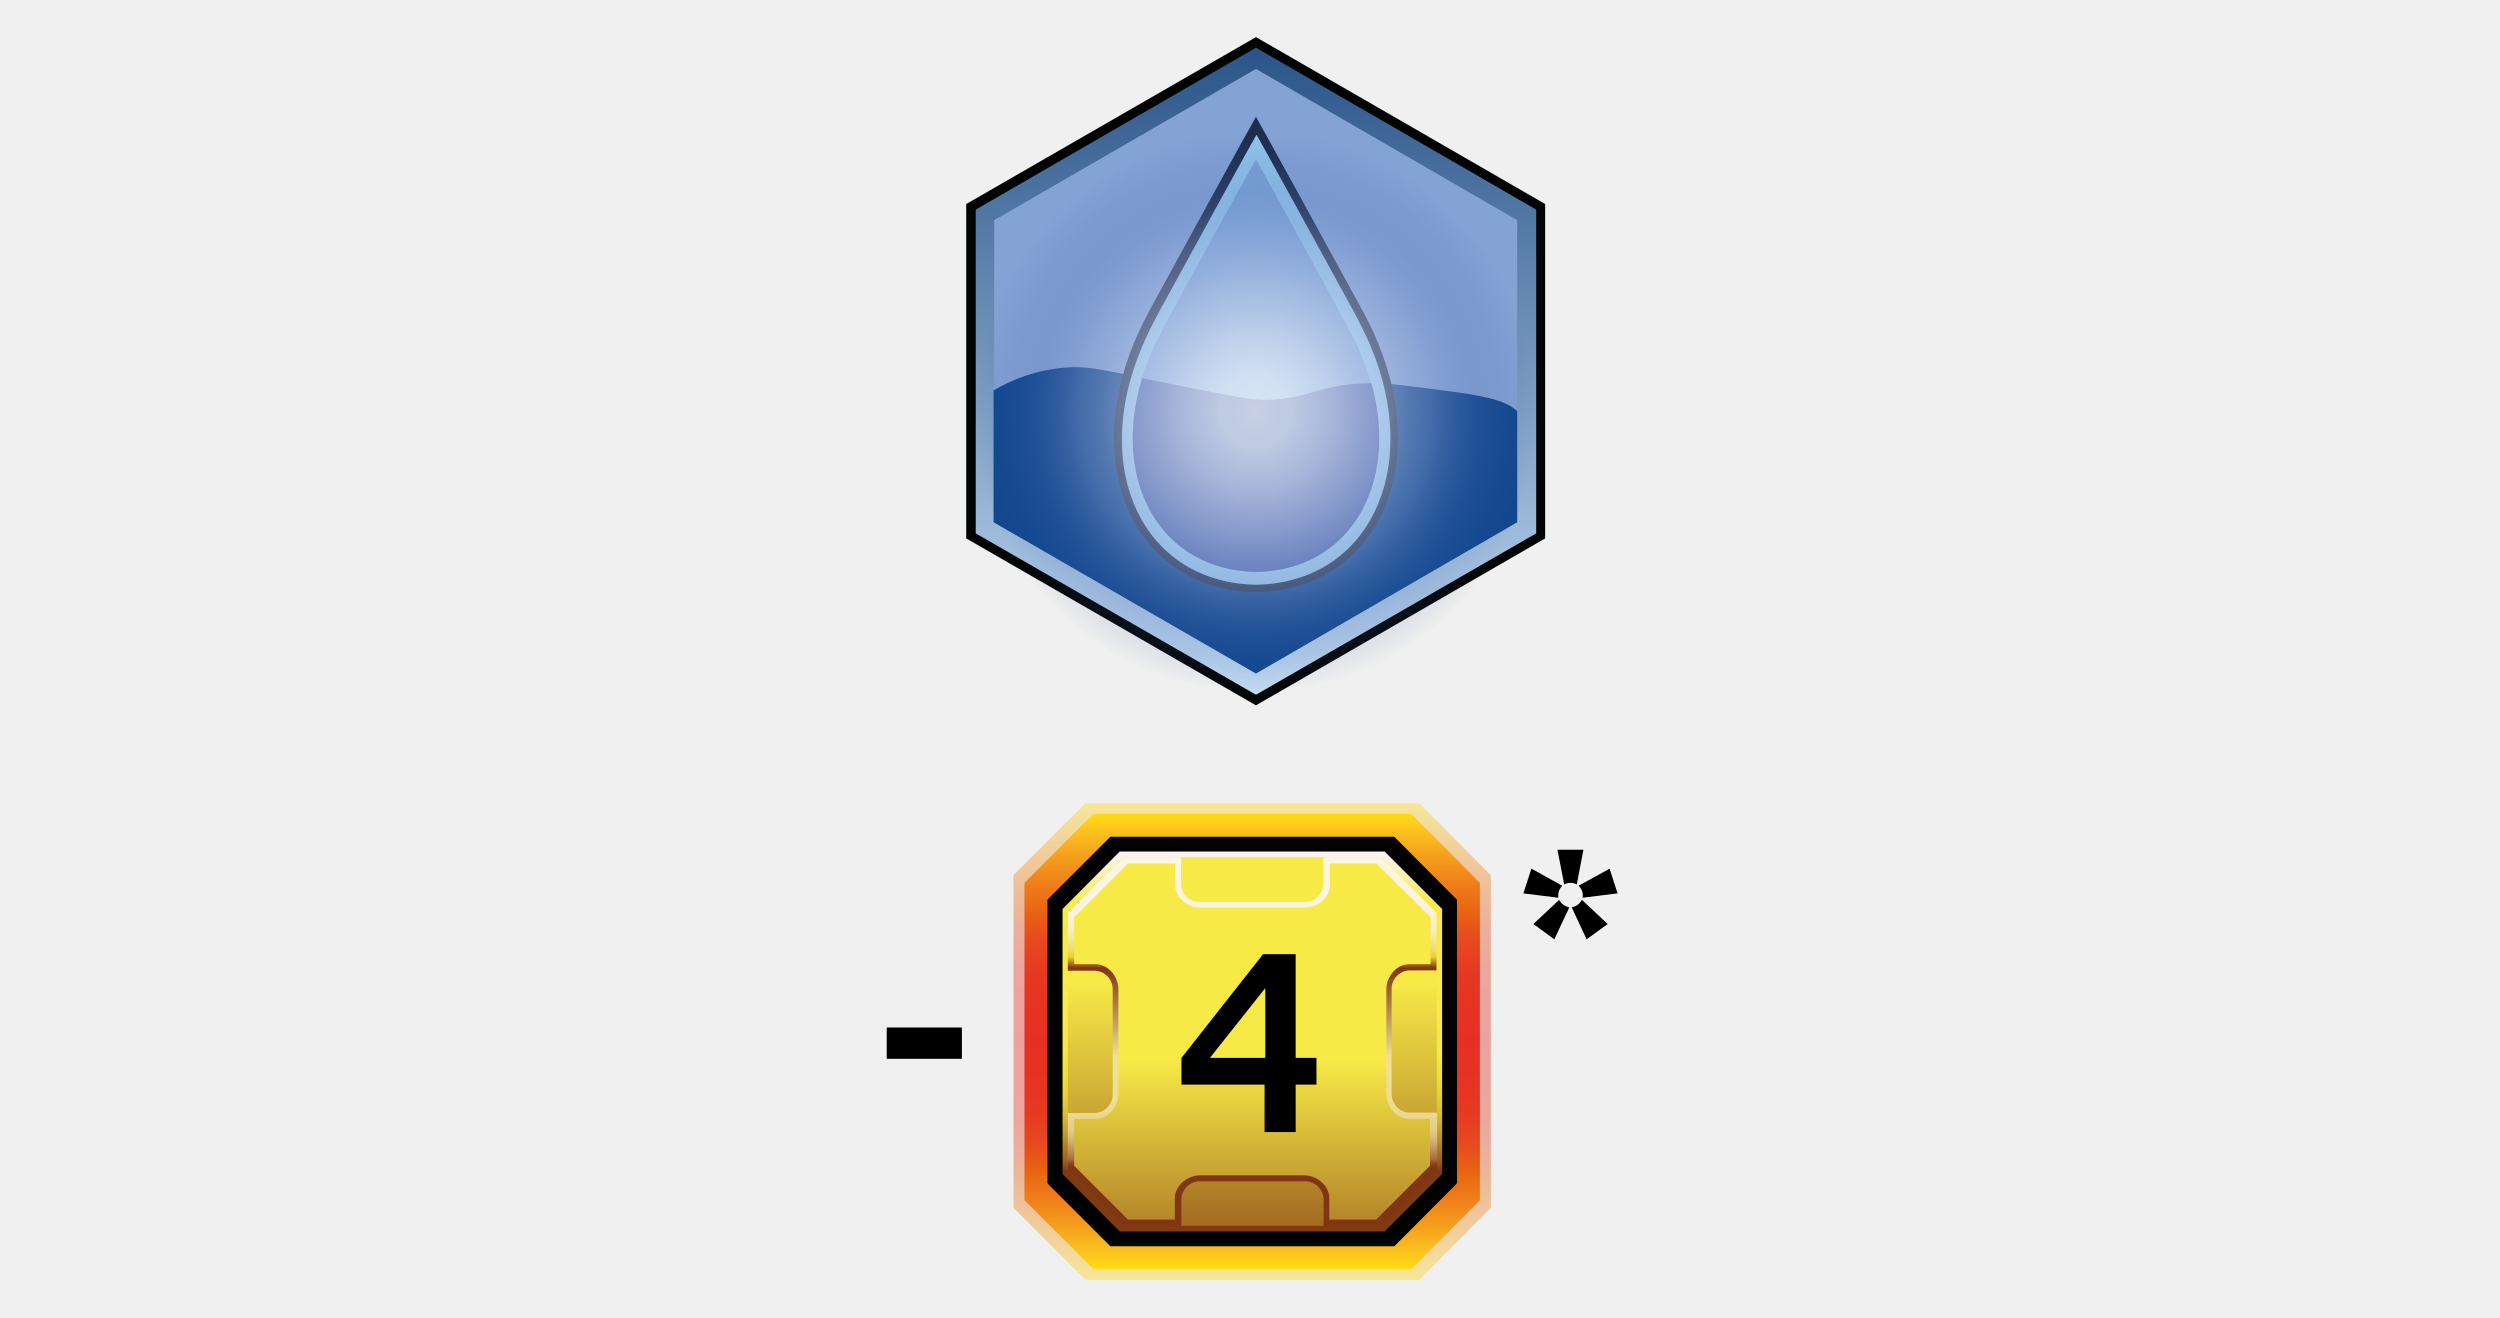
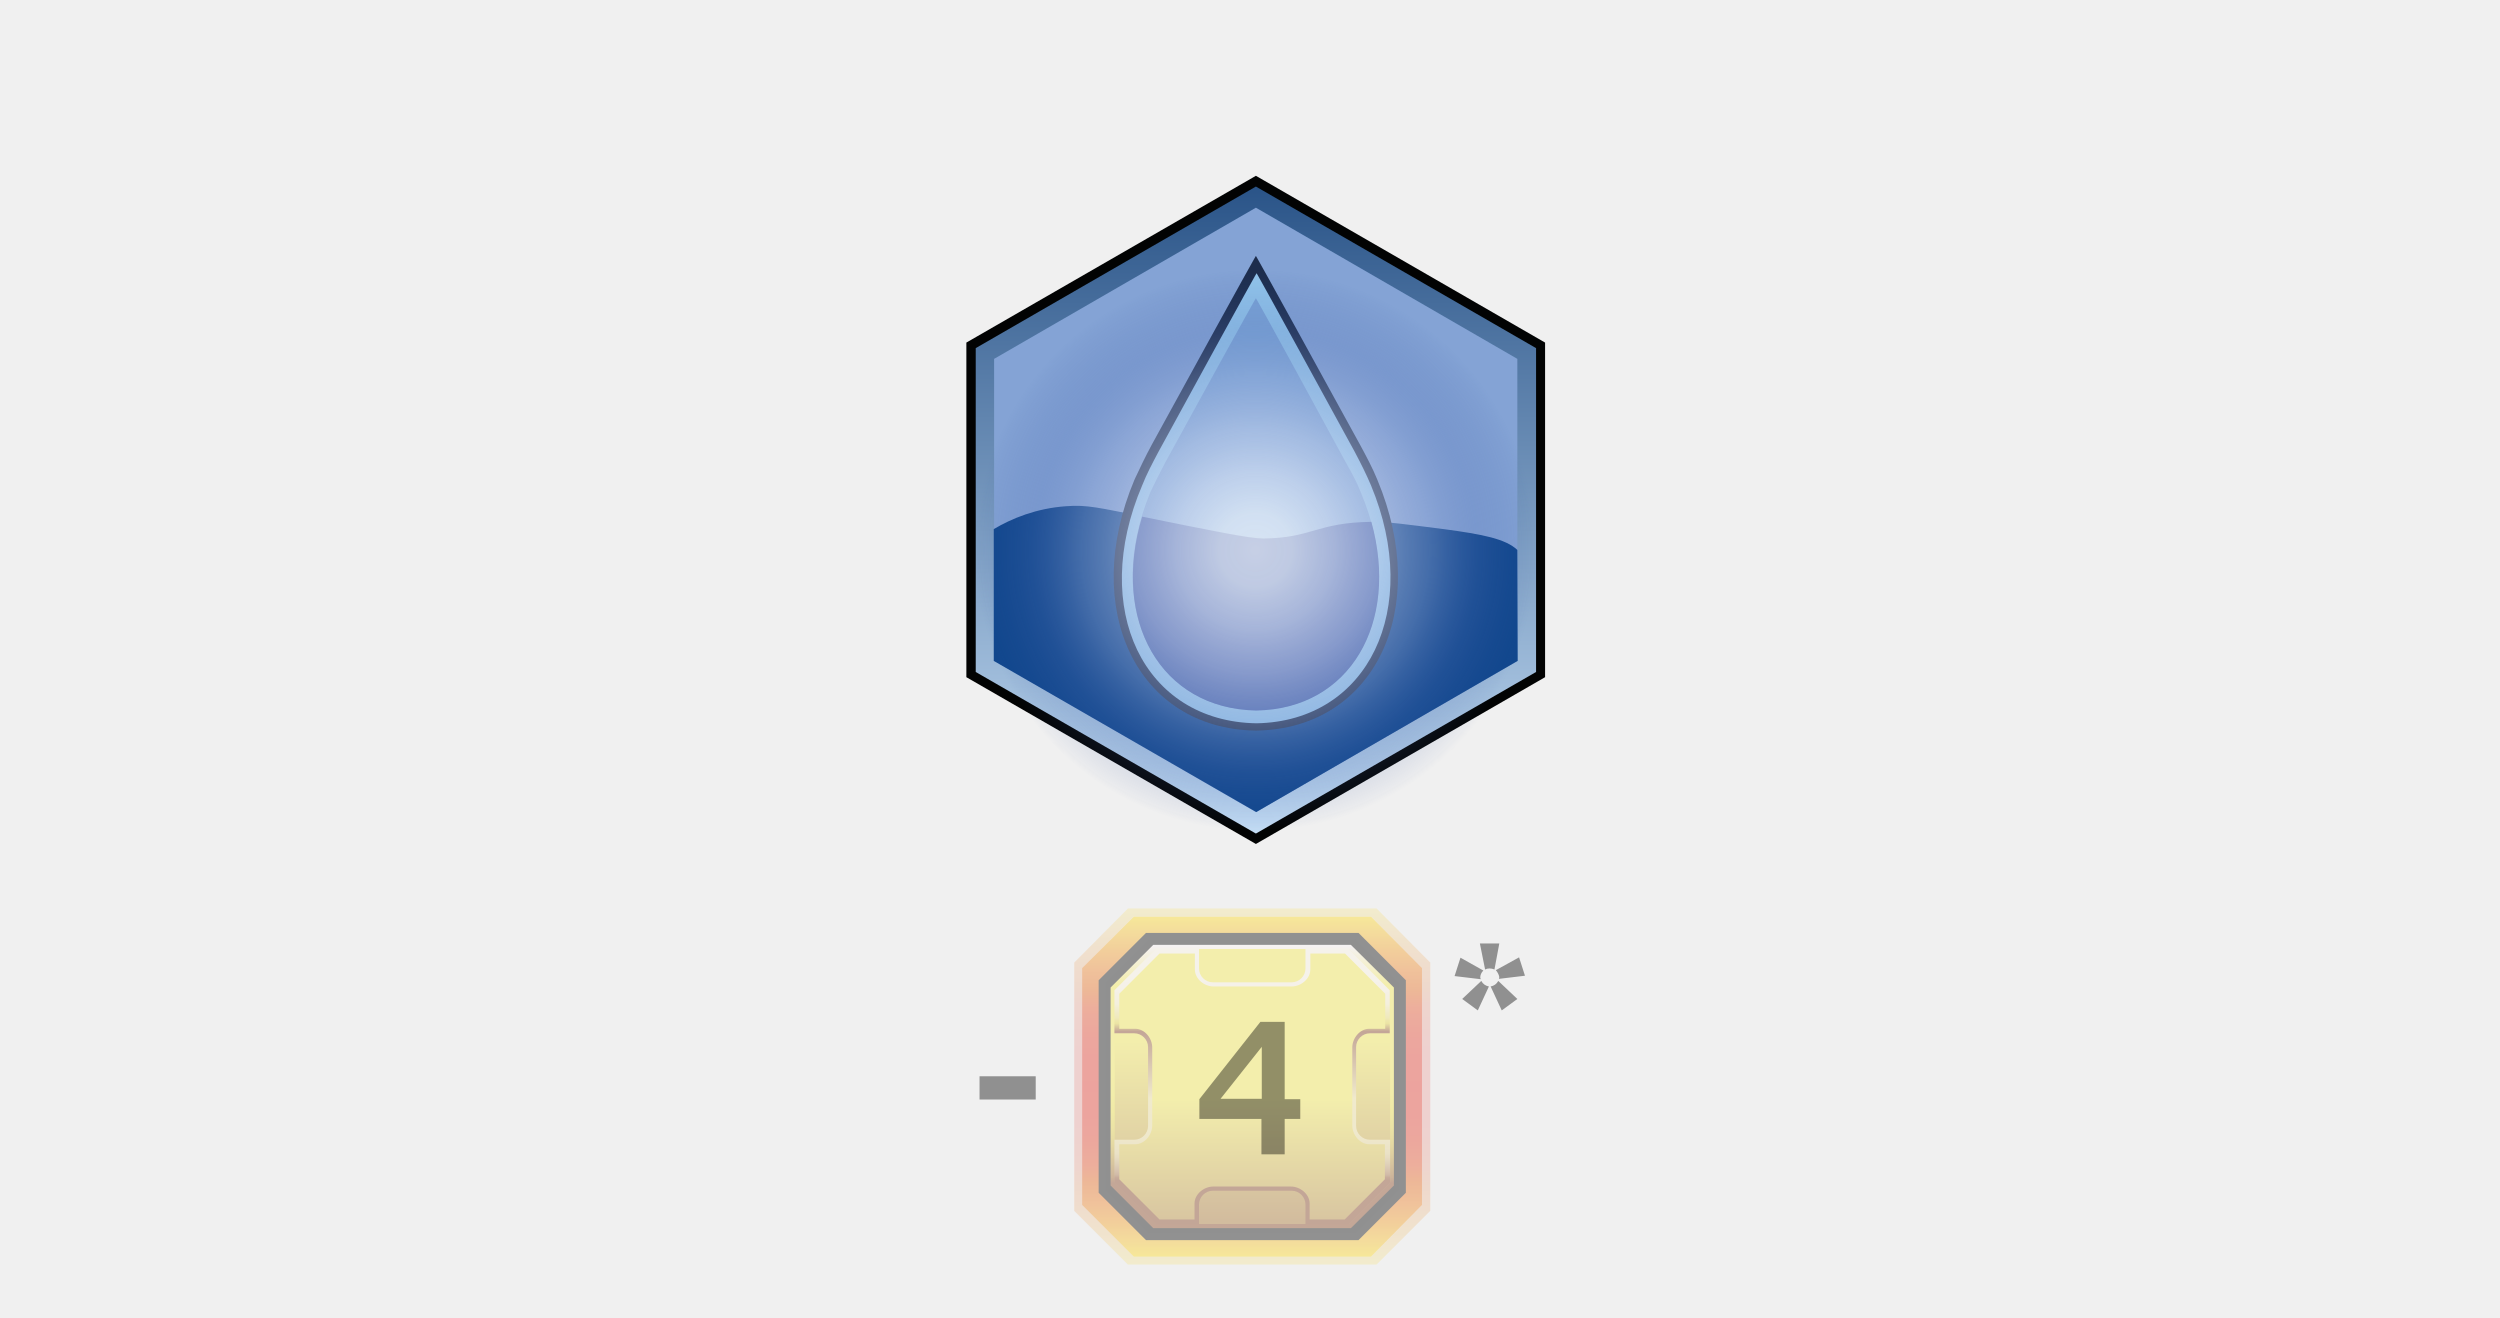
- <svg xmlns="http://www.w3.org/2000/svg" xmlns:xlink="http://www.w3.org/1999/xlink" id="Layer" viewBox="0 0 721 379.91">
-   <defs>
-     <style>.cls-1{fill:#010101;stroke:#020303;stroke-width:1.9px;}.cls-1,.cls-2{stroke-miterlimit:10;}.cls-3{fill:#020303;}.cls-4{fill:url(#linear-gradient-6);}.cls-2{fill:#fff;opacity:0;stroke:#1d1d1b;}.cls-5{fill:#415fa9;}.cls-6{fill:#1d2d4c;}.cls-7{fill:url(#radial-gradient);}.cls-8{fill:#84a3d5;}.cls-9{fill:url(#linear-gradient-5);}.cls-10{fill:#7ca5d8;}.cls-11{fill:url(#linear-gradient-7);}.cls-12{fill:#11478d;}.cls-13{fill:#93c6ec;}.cls-14{fill:url(#linear-gradient-3);}.cls-15{fill:url(#linear-gradient);}.cls-16{fill:url(#linear-gradient-4);}.cls-17{fill:url(#linear-gradient-2);isolation:isolate;opacity:.4;}</style>
-     <linearGradient id="linear-gradient" x1="362.22" y1="159.91" x2="362.22" y2="346.51" gradientTransform="translate(0 360.27) scale(1 -1)" gradientUnits="userSpaceOnUse">
-       <stop offset="0" stop-color="#c3dcf4" />
-       <stop offset="1" stop-color="#2a5488" />
-     </linearGradient>
-     <radialGradient id="radial-gradient" cx="362.06" cy="241.54" fx="362.06" fy="241.54" r="80.92" gradientTransform="translate(0 360.27) scale(1 -1)" gradientUnits="userSpaceOnUse">
-       <stop offset="0" stop-color="#fff" stop-opacity=".7" />
-       <stop offset=".13" stop-color="#fafcfe" stop-opacity=".68" />
-       <stop offset=".28" stop-color="#e4e9f7" stop-opacity=".62" />
-       <stop offset=".44" stop-color="#c4ceea" stop-opacity=".53" />
-       <stop offset=".62" stop-color="#93a7d6" stop-opacity=".4" />
-       <stop offset=".79" stop-color="#5673b7" stop-opacity=".23" />
-       <stop offset=".98" stop-color="#30519e" stop-opacity=".03" />
-       <stop offset="1" stop-color="#2e4d9b" stop-opacity="0" />
-     </radialGradient>
-     <linearGradient id="linear-gradient-2" x1="361.13" y1="369.2" x2="361.13" y2="231.53" gradientTransform="matrix(1, 0, 0, 1, 0, 0)" gradientUnits="userSpaceOnUse">
-       <stop offset="0" stop-color="#ffdc15" />
-       <stop offset="0" stop-color="#ffdb16" />
-       <stop offset=".05" stop-color="#f9bb1f" />
-       <stop offset=".1" stop-color="#f59c1b" />
-       <stop offset=".16" stop-color="#ef7b1b" />
-       <stop offset=".22" stop-color="#e86212" />
-       <stop offset=".27" stop-color="#e84b1f" />
-       <stop offset=".34" stop-color="#e63a21" />
-       <stop offset=".41" stop-color="#e63323" />
-       <stop offset=".5" stop-color="#e63023" />
-       <stop offset=".59" stop-color="#e63323" />
-       <stop offset=".66" stop-color="#e63a21" />
-       <stop offset=".73" stop-color="#e84b1f" />
-       <stop offset=".78" stop-color="#e86212" />
-       <stop offset=".84" stop-color="#ef7b1b" />
-       <stop offset=".9" stop-color="#f59c1b" />
-       <stop offset=".95" stop-color="#f9bb1f" />
-       <stop offset="1" stop-color="#ffdb16" />
-       <stop offset="1" stop-color="#ffdc15" />
-     </linearGradient>
-     <linearGradient id="linear-gradient-3" x1="361.13" y1="366.04" x2="361.13" y2="234.7" xlink:href="#linear-gradient-2" />
-     <linearGradient id="linear-gradient-4" x1="361.18" y1="7.94" x2="361.18" y2="117.49" gradientTransform="translate(0 363.09) scale(1 -1)" gradientUnits="userSpaceOnUse">
-       <stop offset=".16" stop-color="#813912" />
-       <stop offset=".18" stop-color="#975a19" />
-       <stop offset=".22" stop-color="#ae7d21" />
-       <stop offset=".26" stop-color="#c39d27" />
-       <stop offset=".3" stop-color="#d6b92e" />
-       <stop offset=".35" stop-color="#e4cf35" />
-       <stop offset=".41" stop-color="#efe036" />
-       <stop offset=".48" stop-color="#f6e942" />
-       <stop offset=".58" stop-color="#f8ea48" />
-       <stop offset=".86" stop-color="#f7ea47" />
-       <stop offset="1" stop-color="#fcf4f9" />
-     </linearGradient>
-     <linearGradient id="linear-gradient-5" x1="361.18" y1="123.33" x2="361.18" y2="-44.13" gradientTransform="translate(0 363.09) scale(1 -1)" gradientUnits="userSpaceOnUse">
-       <stop offset=".26" stop-color="#f7ea47" />
-       <stop offset=".86" stop-color="#803612" />
-     </linearGradient>
-     <linearGradient id="linear-gradient-6" x1="361.22" y1="9.46" x2="361.22" y2="115.88" gradientTransform="translate(0 363.09) scale(1 -1)" gradientUnits="userSpaceOnUse">
-       <stop offset=".16" stop-color="#803612" />
-       <stop offset=".17" stop-color="#8b461e" />
-       <stop offset=".18" stop-color="#a26a3b" />
-       <stop offset=".2" stop-color="#b78954" />
-       <stop offset=".22" stop-color="#c7a468" />
-       <stop offset=".24" stop-color="#d7bb7a" />
-       <stop offset=".26" stop-color="#e2cc88" />
-       <stop offset=".3" stop-color="#ead891" />
-       <stop offset=".34" stop-color="#eede97" />
-       <stop offset=".46" stop-color="#efe097" />
-       <stop offset=".7" stop-color="#803612" />
-       <stop offset=".73" stop-color="#e6d234" />
-       <stop offset=".74" stop-color="#ead848" />
-       <stop offset=".75" stop-color="#eede6d" />
-       <stop offset=".77" stop-color="#f1e38b" />
-       <stop offset=".79" stop-color="#f7eaa9" />
-       <stop offset=".8" stop-color="#f8edbf" />
-       <stop offset=".83" stop-color="#faf0cf" />
-       <stop offset=".85" stop-color="#fcf2da" />
-       <stop offset=".89" stop-color="#fdf4e1" />
-       <stop offset=".99" stop-color="#fdf5e3" />
-     </linearGradient>
-     <linearGradient id="linear-gradient-7" x1="361.18" y1="100.27" x2="361.18" y2="-63.98" gradientTransform="translate(0 363.09) scale(1 -1)" gradientUnits="userSpaceOnUse">
-       <stop offset=".26" stop-color="#f7ea47" />
-       <stop offset=".77" stop-color="#803612" />
-     </linearGradient>
-   </defs>
-   <rect class="cls-2" x=".5" y=".5" width="720" height="378.91" />
+ <svg xmlns="http://www.w3.org/2000/svg" version="1.1" id="Layer" x="0px" y="0px" viewBox="0 0 721 379.9" style="enable-background:new 0 0 721 379.9;" xml:space="preserve">
+   <style type="text/css">
+ 	.st0{fill:#FFFFFF;fill-opacity:0;}
+ 	.st1{fill:#020303;}
+ 	.st2{fill:url(#SVGID_1_);}
+ 	.st3{fill:#84A3D5;}
+ 	.st4{fill:#11478D;}
+ 	.st5{fill:#1D2D4C;}
+ 	.st6{fill:#93C6EC;}
+ 	.st7{fill:#7CA5D8;}
+ 	.st8{fill:#415FA9;}
+ 	.st9{fill:url(#SVGID_00000168117585227530355330000004666799237865782447_);}
+ 	.st10{opacity:0.4;}
+ 	.st11{opacity:0.4;fill:url(#obram_czarne_00000001655175620232613580000002504922359641565073_);enable-background:new    ;}
+ 	.st12{fill:url(#obram_czarne-2_00000043438878277669075230000012559672974045661111_);}
+ 	.st13{fill:#010101;stroke:#020303;stroke-width:1.9;stroke-miterlimit:10;}
+ 	.st14{fill:url(#obram_zolte_00000129895051087225687970000002442518831511784071_);}
+ 	.st15{fill:url(#tlo_wew_00000012451743373755274680000008160775359060927139_);}
+ 	.st16{fill:url(#obram_skosne_00000114756430593553584170000006570692500151965598_);}
+ 	.st17{fill:url(#tlo_zew_00000042697785617326249480000002351027866938234270_);}
+ </style>
+   <rect x="0.5" y="0.5" class="st0" width="720" height="378.9" />
  <g>
    <g id="ocean">
-       <polygon class="cls-3" points="445.62 155.28 445.62 58.84 362.22 10.7 278.66 58.84 278.66 155.28 362.22 203.42 445.62 155.28" />
-       <polygon class="cls-15" points="443.04 153.83 443.04 60.45 362.22 13.76 281.4 60.45 281.4 153.83 362.22 200.36 443.04 153.83" />
-       <polygon class="cls-8" points="437.56 150.61 437.56 63.51 362.22 19.88 286.72 63.51 286.72 150.61 362.22 194.24 437.56 150.61" />
-       <path class="cls-12" d="M437.56,118.57c-3.38-3.22-9.98-4.51-21.25-5.96-10.95-1.45-16.42-2.09-19.16-2.09-17.39-.16-18.51,4.67-32.84,4.83-3.86,0-14.17-2.09-35.1-6.44-12.07-2.41-15.78-3.38-21.9-2.9-8.53,.64-15.62,3.54-20.77,6.6v38l75.67,43.63,75.35-43.63v-32.04h0Z" />
-       <path class="cls-6" d="M362.38,170.74h0c33.97-.64,50.55-34.94,34.78-72.45-1.29-3.22-3.06-6.6-4.99-10.14-29.95-54.74-29.95-54.42-29.95-54.42,0,0,0-.32-29.95,54.42-1.93,3.54-3.54,6.92-4.99,10.14-15.78,37.51,.8,71.81,34.78,72.45h0" />
-       <path class="cls-13" d="M362.38,168.64h0c32.2-.64,47.82-33,33-68.59-1.29-3.06-2.9-6.28-4.67-9.66-28.34-51.84-28.34-51.52-28.34-51.52,0,0,0-.32-28.34,51.52-1.77,3.38-3.38,6.44-4.67,9.66-15.13,35.58,.48,68.1,33,68.59h0" />
-       <path class="cls-10" d="M362.22,164.94h0c29.62-.48,43.95-30.27,30.27-62.79-1.13-2.9-2.74-5.8-4.35-8.85-25.92-47.66-25.92-47.33-25.92-47.33,0,0,0-.32-26.08,47.33-1.61,3.06-3.06,5.96-4.35,8.85-13.52,32.52,.8,62.15,30.43,62.79h0" />
-       <path class="cls-5" d="M395.54,110.52c-15.78,.16-17.23,4.67-31.23,4.83-3.86,0-14.17-2.09-34.94-6.28-9.02,29.78,5.31,55.38,32.84,55.87h.16c26.89-.48,41.22-25.28,33.17-54.42h0Z" />
-       <circle class="cls-7" cx="362.06" cy="118.73" r="80.82" />
+       <polygon class="st1" points="445.6,195.3 445.6,98.8 362.2,50.7 278.7,98.8 278.7,195.3 362.2,243.4   " />
+       <linearGradient id="SVGID_1_" gradientUnits="userSpaceOnUse" x1="362.22" y1="960.09" x2="362.22" y2="773.49" gradientTransform="matrix(1 0 0 1 0 -719.73)">
+         <stop offset="0" style="stop-color:#C3DCF4" />
+         <stop offset="1" style="stop-color:#2A5488" />
+       </linearGradient>
+       <polygon class="st2" points="443,193.8 443,100.4 362.2,53.8 281.4,100.4 281.4,193.8 362.2,240.4   " />
+       <polygon class="st3" points="437.6,190.6 437.6,103.5 362.2,59.9 286.7,103.5 286.7,190.6 362.2,234.2   " />
+       <path class="st4" d="M437.6,158.6c-3.4-3.2-10-4.5-21.2-6c-11-1.4-16.4-2.1-19.2-2.1c-17.4-0.2-18.5,4.7-32.8,4.8    c-3.9,0-14.2-2.1-35.1-6.4c-12.1-2.4-15.8-3.4-21.9-2.9c-8.5,0.6-15.6,3.5-20.8,6.6v38l75.7,43.6l75.4-43.6L437.6,158.6    L437.6,158.6L437.6,158.6z" />
+       <path class="st5" d="M362.4,210.7L362.4,210.7c34-0.6,50.5-34.9,34.8-72.4c-1.3-3.2-3.1-6.6-5-10.1c-30-54.7-30-54.4-30-54.4    s0-0.3-30,54.4c-1.9,3.5-3.5,6.9-5,10.1c-15.8,37.5,0.8,71.8,34.8,72.4l0,0" />
+       <path class="st6" d="M362.4,208.6L362.4,208.6c32.2-0.6,47.8-33,33-68.6c-1.3-3.1-2.9-6.3-4.7-9.7c-28.3-51.8-28.3-51.5-28.3-51.5    s0-0.3-28.3,51.5c-1.8,3.4-3.4,6.4-4.7,9.7C314.2,175.6,329.8,208.1,362.4,208.6L362.4,208.6" />
+       <path class="st7" d="M362.2,204.9L362.2,204.9c29.6-0.5,44-30.3,30.3-62.8c-1.1-2.9-2.7-5.8-4.4-8.8C362.2,85.6,362.2,86,362.2,86    s0-0.3-26.1,47.3c-1.6,3.1-3.1,6-4.4,8.8C318.3,174.7,332.6,204.3,362.2,204.9L362.2,204.9" />
+       <path class="st8" d="M395.5,150.5c-15.8,0.2-17.2,4.7-31.2,4.8c-3.9,0-14.2-2.1-34.9-6.3c-9,29.8,5.3,55.4,32.8,55.9h0.2    C389.3,204.5,403.6,179.7,395.5,150.5L395.5,150.5L395.5,150.5z" />
+       <radialGradient id="SVGID_00000036251182833461889690000001262698277683449234_" cx="362.06" cy="878.46" r="80.92" gradientTransform="matrix(1 0 0 1 0 -719.73)" gradientUnits="userSpaceOnUse">
+         <stop offset="0" style="stop-color:#FFFFFF;stop-opacity:0.7" />
+         <stop offset="0.13" style="stop-color:#FAFCFE;stop-opacity:0.68" />
+         <stop offset="0.28" style="stop-color:#E4E9F7;stop-opacity:0.62" />
+         <stop offset="0.44" style="stop-color:#C4CEEA;stop-opacity:0.53" />
+         <stop offset="0.62" style="stop-color:#93A7D6;stop-opacity:0.4" />
+         <stop offset="0.79" style="stop-color:#5673B7;stop-opacity:0.23" />
+         <stop offset="0.98" style="stop-color:#30519E;stop-opacity:3.000000e-02" />
+         <stop offset="1" style="stop-color:#2E4D9B;stop-opacity:0" />
+       </radialGradient>
+       <circle style="fill:url(#SVGID_00000036251182833461889690000001262698277683449234_);" cx="362.1" cy="158.7" r="80.8" />
    </g>
-     <g id="mln">
-       <polygon id="obram_czarne" class="cls-17" points="313.15 231.53 292.29 252.39 292.29 348.35 313.15 369.2 409.22 369.2 429.96 348.35 429.96 252.39 409.22 231.53 313.15 231.53" />
-       <polygon id="obram_czarne-2" class="cls-14" points="315.36 234.7 295.46 254.6 295.46 346.14 315.36 366.04 407.01 366.04 426.8 346.14 426.8 254.6 407.01 234.7 315.36 234.7" />
-       <polygon id="obram_czarne-3" class="cls-1" points="320.63 242.26 303.02 259.87 303.02 340.87 320.63 358.48 401.72 358.48 419.24 340.87 419.24 259.87 401.72 242.26 320.63 242.26" />
-       <polygon id="obram_zolte" class="cls-16" points="322.91 245.59 306.44 262.15 306.44 338.59 322.91 355.15 399.34 355.15 415.91 338.59 415.91 262.15 399.34 245.59 322.91 245.59" />
-       <polygon id="tlo_wew" class="cls-9" points="324.05 247.21 307.97 263.29 307.97 337.44 324.05 353.53 398.3 353.53 414.38 337.44 414.38 263.29 398.3 247.21 324.05 247.21" />
-       <path id="obram_skosne" class="cls-4" d="M406.67,320.88c-2.95,0-5.33-2.38-5.33-5.33v-30.36c0-2.95,2.38-5.33,5.33-5.33h7.61v-16.56l-15.99-16.09h-16.66v7.61c0,2.95-2.38,5.33-5.33,5.33h-30.36c-2.95,0-5.33-2.38-5.33-5.33v-7.61h-16.56l-16.09,16.09v16.66h7.61c2.95,0,5.33,2.38,5.33,5.33v30.36c0,2.95-2.38,5.33-5.33,5.33h-7.61v16.56l16.09,16.09h16.66v-7.61c0-2.95,2.38-5.33,5.33-5.33h30.36c2.95,0,5.33,2.38,5.33,5.33v7.61h16.66l16.09-16.09v-16.66h-7.81Z" />
-       <path id="tlo_zew" class="cls-11" d="M406.39,322.69c-3.62,0-6.57-3.62-6.57-7.23v-30.17c0-3.62,2.95-7.23,6.57-7.23h6.19v-13.52l-15.61-15.52h-13.42v6.19c0,3.62-3.62,6.57-7.23,6.57h-30.17c-3.62,0-7.23-2.95-7.23-6.57v-6.19h-13.61l-15.52,15.52v13.52h6.19c3.62,0,6.57,3.62,6.57,7.23v30.17c0,3.62-2.95,7.23-6.57,7.23h-6.19v13.52l15.52,15.52h13.52v-6.19c0-3.62,3.62-6.57,7.23-6.57h30.08c3.62,0,7.23,2.95,7.23,6.57v6.19h13.52l15.52-15.52v-13.52h-6Z" />
+     <g id="mln" class="st10">
+       <linearGradient id="obram_czarne_00000128452387552477798960000006893090272535998139_" gradientUnits="userSpaceOnUse" x1="361.123" y1="17.27" x2="361.123" y2="120" gradientTransform="matrix(1 0 0 -1 0 382)">
+         <stop offset="0" style="stop-color:#FFDC15" />
+         <stop offset="0" style="stop-color:#FFDB16" />
+         <stop offset="5.000000e-02" style="stop-color:#F9BB1F" />
+         <stop offset="0.1" style="stop-color:#F59C1B" />
+         <stop offset="0.16" style="stop-color:#EF7B1B" />
+         <stop offset="0.22" style="stop-color:#E86212" />
+         <stop offset="0.27" style="stop-color:#E84B1F" />
+         <stop offset="0.34" style="stop-color:#E63A21" />
+         <stop offset="0.41" style="stop-color:#E63323" />
+         <stop offset="0.5" style="stop-color:#E63023" />
+         <stop offset="0.59" style="stop-color:#E63323" />
+         <stop offset="0.66" style="stop-color:#E63A21" />
+         <stop offset="0.73" style="stop-color:#E84B1F" />
+         <stop offset="0.78" style="stop-color:#E86212" />
+         <stop offset="0.84" style="stop-color:#EF7B1B" />
+         <stop offset="0.9" style="stop-color:#F59C1B" />
+         <stop offset="0.95" style="stop-color:#F9BB1F" />
+         <stop offset="1" style="stop-color:#FFDB16" />
+         <stop offset="1" style="stop-color:#FFDC15" />
+       </linearGradient>
+       <polygon id="obram_czarne" style="opacity:0.4;fill:url(#obram_czarne_00000128452387552477798960000006893090272535998139_);enable-background:new    ;" points="    325.3,262 309.8,277.6 309.8,349.2 325.3,364.7 397,364.7 412.5,349.2 412.5,277.6 397,262   " />
+       <linearGradient id="obram_czarne-2_00000164474127142766523090000007838416730727627419_" gradientUnits="userSpaceOnUse" x1="361.126" y1="19.628" x2="361.126" y2="117.635" gradientTransform="matrix(1 0 0 -1 0 382)">
+         <stop offset="0" style="stop-color:#FFDC15" />
+         <stop offset="0" style="stop-color:#FFDB16" />
+         <stop offset="5.000000e-02" style="stop-color:#F9BB1F" />
+         <stop offset="0.1" style="stop-color:#F59C1B" />
+         <stop offset="0.16" style="stop-color:#EF7B1B" />
+         <stop offset="0.22" style="stop-color:#E86212" />
+         <stop offset="0.27" style="stop-color:#E84B1F" />
+         <stop offset="0.34" style="stop-color:#E63A21" />
+         <stop offset="0.41" style="stop-color:#E63323" />
+         <stop offset="0.5" style="stop-color:#E63023" />
+         <stop offset="0.59" style="stop-color:#E63323" />
+         <stop offset="0.66" style="stop-color:#E63A21" />
+         <stop offset="0.73" style="stop-color:#E84B1F" />
+         <stop offset="0.78" style="stop-color:#E86212" />
+         <stop offset="0.84" style="stop-color:#EF7B1B" />
+         <stop offset="0.9" style="stop-color:#F59C1B" />
+         <stop offset="0.95" style="stop-color:#F9BB1F" />
+         <stop offset="1" style="stop-color:#FFDB16" />
+         <stop offset="1" style="stop-color:#FFDC15" />
+       </linearGradient>
+       <polygon id="obram_czarne-2" style="fill:url(#obram_czarne-2_00000164474127142766523090000007838416730727627419_);" points="    327,264.4 312.1,279.2 312.1,347.5 327,362.4 395.4,362.4 410.1,347.5 410.1,279.2 395.4,264.4   " />
+       <polygon id="obram_czarne-3" class="st13" points="330.9,270 317.8,283.1 317.8,343.6 330.9,356.7 391.4,356.7 404.5,343.6     404.5,283.1 391.4,270   " />
+       <linearGradient id="obram_zolte_00000072958640998081035380000004382661684744077757_" gradientUnits="userSpaceOnUse" x1="361.16" y1="1071.156" x2="361.16" y2="989.402" gradientTransform="matrix(1 0 0 1 0 -716.91)">
+         <stop offset="0.16" style="stop-color:#813912" />
+         <stop offset="0.18" style="stop-color:#975A19" />
+         <stop offset="0.22" style="stop-color:#AE7D21" />
+         <stop offset="0.26" style="stop-color:#C39D27" />
+         <stop offset="0.3" style="stop-color:#D6B92E" />
+         <stop offset="0.35" style="stop-color:#E4CF35" />
+         <stop offset="0.41" style="stop-color:#EFE036" />
+         <stop offset="0.48" style="stop-color:#F6E942" />
+         <stop offset="0.58" style="stop-color:#F8EA48" />
+         <stop offset="0.86" style="stop-color:#F7EA47" />
+         <stop offset="1" style="stop-color:#FCF4F9" />
+       </linearGradient>
+       <polygon id="obram_zolte" style="fill:url(#obram_zolte_00000072958640998081035380000004382661684744077757_);" points="    332.6,272.5 320.3,284.8 320.3,341.9 332.6,354.2 389.6,354.2 402,341.9 402,284.8 389.6,272.5   " />
+       <linearGradient id="tlo_wew_00000145775741100343084800000014742687383705651347_" gradientUnits="userSpaceOnUse" x1="361.16" y1="985.051" x2="361.16" y2="1110.011" gradientTransform="matrix(1 0 0 1 0 -716.91)">
+         <stop offset="0.26" style="stop-color:#F7EA47" />
+         <stop offset="0.86" style="stop-color:#803612" />
+       </linearGradient>
+       <polygon id="tlo_wew" style="fill:url(#tlo_wew_00000145775741100343084800000014742687383705651347_);" points="333.5,273.7     321.5,285.7 321.5,341 333.5,353 388.9,353 400.9,341 400.9,285.7 388.9,273.7   " />
+       <linearGradient id="obram_skosne_00000106105243419709798980000002887868936216616847_" gradientUnits="userSpaceOnUse" x1="361.193" y1="1070.022" x2="361.193" y2="990.611" gradientTransform="matrix(1 0 0 1 0 -716.91)">
+         <stop offset="0.16" style="stop-color:#803612" />
+         <stop offset="0.17" style="stop-color:#8B461E" />
+         <stop offset="0.18" style="stop-color:#A26A3B" />
+         <stop offset="0.2" style="stop-color:#B78954" />
+         <stop offset="0.22" style="stop-color:#C7A468" />
+         <stop offset="0.24" style="stop-color:#D7BB7A" />
+         <stop offset="0.26" style="stop-color:#E2CC88" />
+         <stop offset="0.3" style="stop-color:#EAD891" />
+         <stop offset="0.34" style="stop-color:#EEDE97" />
+         <stop offset="0.46" style="stop-color:#EFE097" />
+         <stop offset="0.7" style="stop-color:#803612" />
+         <stop offset="0.73" style="stop-color:#E6D234" />
+         <stop offset="0.74" style="stop-color:#EAD848" />
+         <stop offset="0.75" style="stop-color:#EEDE6D" />
+         <stop offset="0.77" style="stop-color:#F1E38B" />
+         <stop offset="0.79" style="stop-color:#F7EAA9" />
+         <stop offset="0.8" style="stop-color:#F8EDBF" />
+         <stop offset="0.83" style="stop-color:#FAF0CF" />
+         <stop offset="0.85" style="stop-color:#FCF2DA" />
+         <stop offset="0.89" style="stop-color:#FDF4E1" />
+         <stop offset="0.99" style="stop-color:#FDF5E3" />
+       </linearGradient>
+       <path id="obram_skosne" style="fill:url(#obram_skosne_00000106105243419709798980000002887868936216616847_);" d="M395.1,328.7    c-2.2,0-4-1.8-4-4V302c0-2.2,1.8-4,4-4h5.7v-12.4l-11.9-12h-12.4v5.7c0,2.2-1.8,4-4,4h-22.7c-2.2,0-4-1.8-4-4v-5.7h-12.4l-12,12    v12.4h5.7c2.2,0,4,1.8,4,4v22.7c0,2.2-1.8,4-4,4h-5.7v12.4l12,12h12.4v-5.7c0-2.2,1.8-4,4-4h22.7c2.2,0,4,1.8,4,4v5.7h12.4l12-12    v-12.4H395.1z" />
+       <linearGradient id="tlo_zew_00000062167028817768804830000008527821255967919501_" gradientUnits="userSpaceOnUse" x1="361.167" y1="1002.259" x2="361.167" y2="1124.823" gradientTransform="matrix(1 0 0 1 0 -716.91)">
+         <stop offset="0.26" style="stop-color:#F7EA47" />
+         <stop offset="0.77" style="stop-color:#803612" />
+       </linearGradient>
+       <path id="tlo_zew" style="fill:url(#tlo_zew_00000062167028817768804830000008527821255967919501_);" d="M394.9,330    c-2.7,0-4.9-2.7-4.9-5.4v-22.5c0-2.7,2.2-5.4,4.9-5.4h4.6v-10.1l-11.6-11.6h-10v4.6c0,2.7-2.7,4.9-5.4,4.9h-22.5    c-2.7,0-5.4-2.2-5.4-4.9v-4.6h-10.2l-11.6,11.6v10.1h4.6c2.7,0,4.9,2.7,4.9,5.4v22.5c0,2.7-2.2,5.4-4.9,5.4h-4.6v10.1l11.6,11.6    h10.1v-4.6c0-2.7,2.7-4.9,5.4-4.9h22.4c2.7,0,5.4,2.2,5.4,4.9v4.6h10.1l11.6-11.6V330L394.9,330L394.9,330z" />
    </g>
-     <path d="M364.7,326.48v-13.69h-23.96v-7.7l23.54-29.92h9.39v29.92h6v7.7h-6v13.69h-8.98Zm-15.76-21.39h15.97v-20.13l-15.97,20.13Z" />
-     <path d="M449.43,258.91l-10.09-1.26,2.32-7.13,8.88,4.92c-.77,.84-1.15,1.76-1.15,2.76,0,.16,.01,.4,.03,.7Zm3.16,2.77l-4.33,9.22-6.03-4.41,7.42-6.97c.65,1.18,1.63,1.9,2.95,2.16Zm-3.42-16.61h7.49l-1.91,9.99c-.62-.3-1.24-.45-1.84-.45s-1.2,.15-1.8,.45l-1.94-9.99Zm7.06,14.45l7.42,6.97-6.07,4.41-4.3-9.22c1.29-.26,2.28-.98,2.95-2.16Zm-.94-4.08l8.92-4.92,2.29,7.13-10.09,1.26c.05-.3,.07-.54,.07-.7,0-1-.4-1.92-1.18-2.76Z" />
-     <path d="M255.73,305.36v-9.03h21.68v9.03h-21.68Z" />
+     <path class="st10" d="M363.8,332.9v-10.2h-17.9v-5.7l17.6-22.3h7v22.3h4.5v5.7h-4.5v10.2H363.8L363.8,332.9z M352,316.9h11.9v-15   L352,316.9z" />
+     <path class="st10" d="M427,282.4l-7.5-0.9l1.7-5.3l6.6,3.7c-0.6,0.6-0.9,1.3-0.9,2.1C427,282,427,282.2,427,282.4L427,282.4z    M429.4,284.5l-3.2,6.9l-4.5-3.3l5.5-5.2C427.7,283.8,428.4,284.3,429.4,284.5L429.4,284.5z M426.8,272.1h5.6l-1.4,7.5   c-0.5-0.2-0.9-0.3-1.4-0.3s-0.9,0.1-1.3,0.3L426.8,272.1z M432.1,282.9l5.5,5.2l-4.5,3.3l-3.2-6.9   C430.9,284.3,431.6,283.8,432.1,282.9L432.1,282.9z M431.4,279.8l6.7-3.7l1.7,5.3l-7.5,0.9c0-0.2,0.1-0.4,0.1-0.5   C432.3,281.2,432,280.5,431.4,279.8L431.4,279.8z" />
+     <path class="st10" d="M282.5,317.1v-6.7h16.2v6.7H282.5L282.5,317.1z" />
  </g>
</svg>
